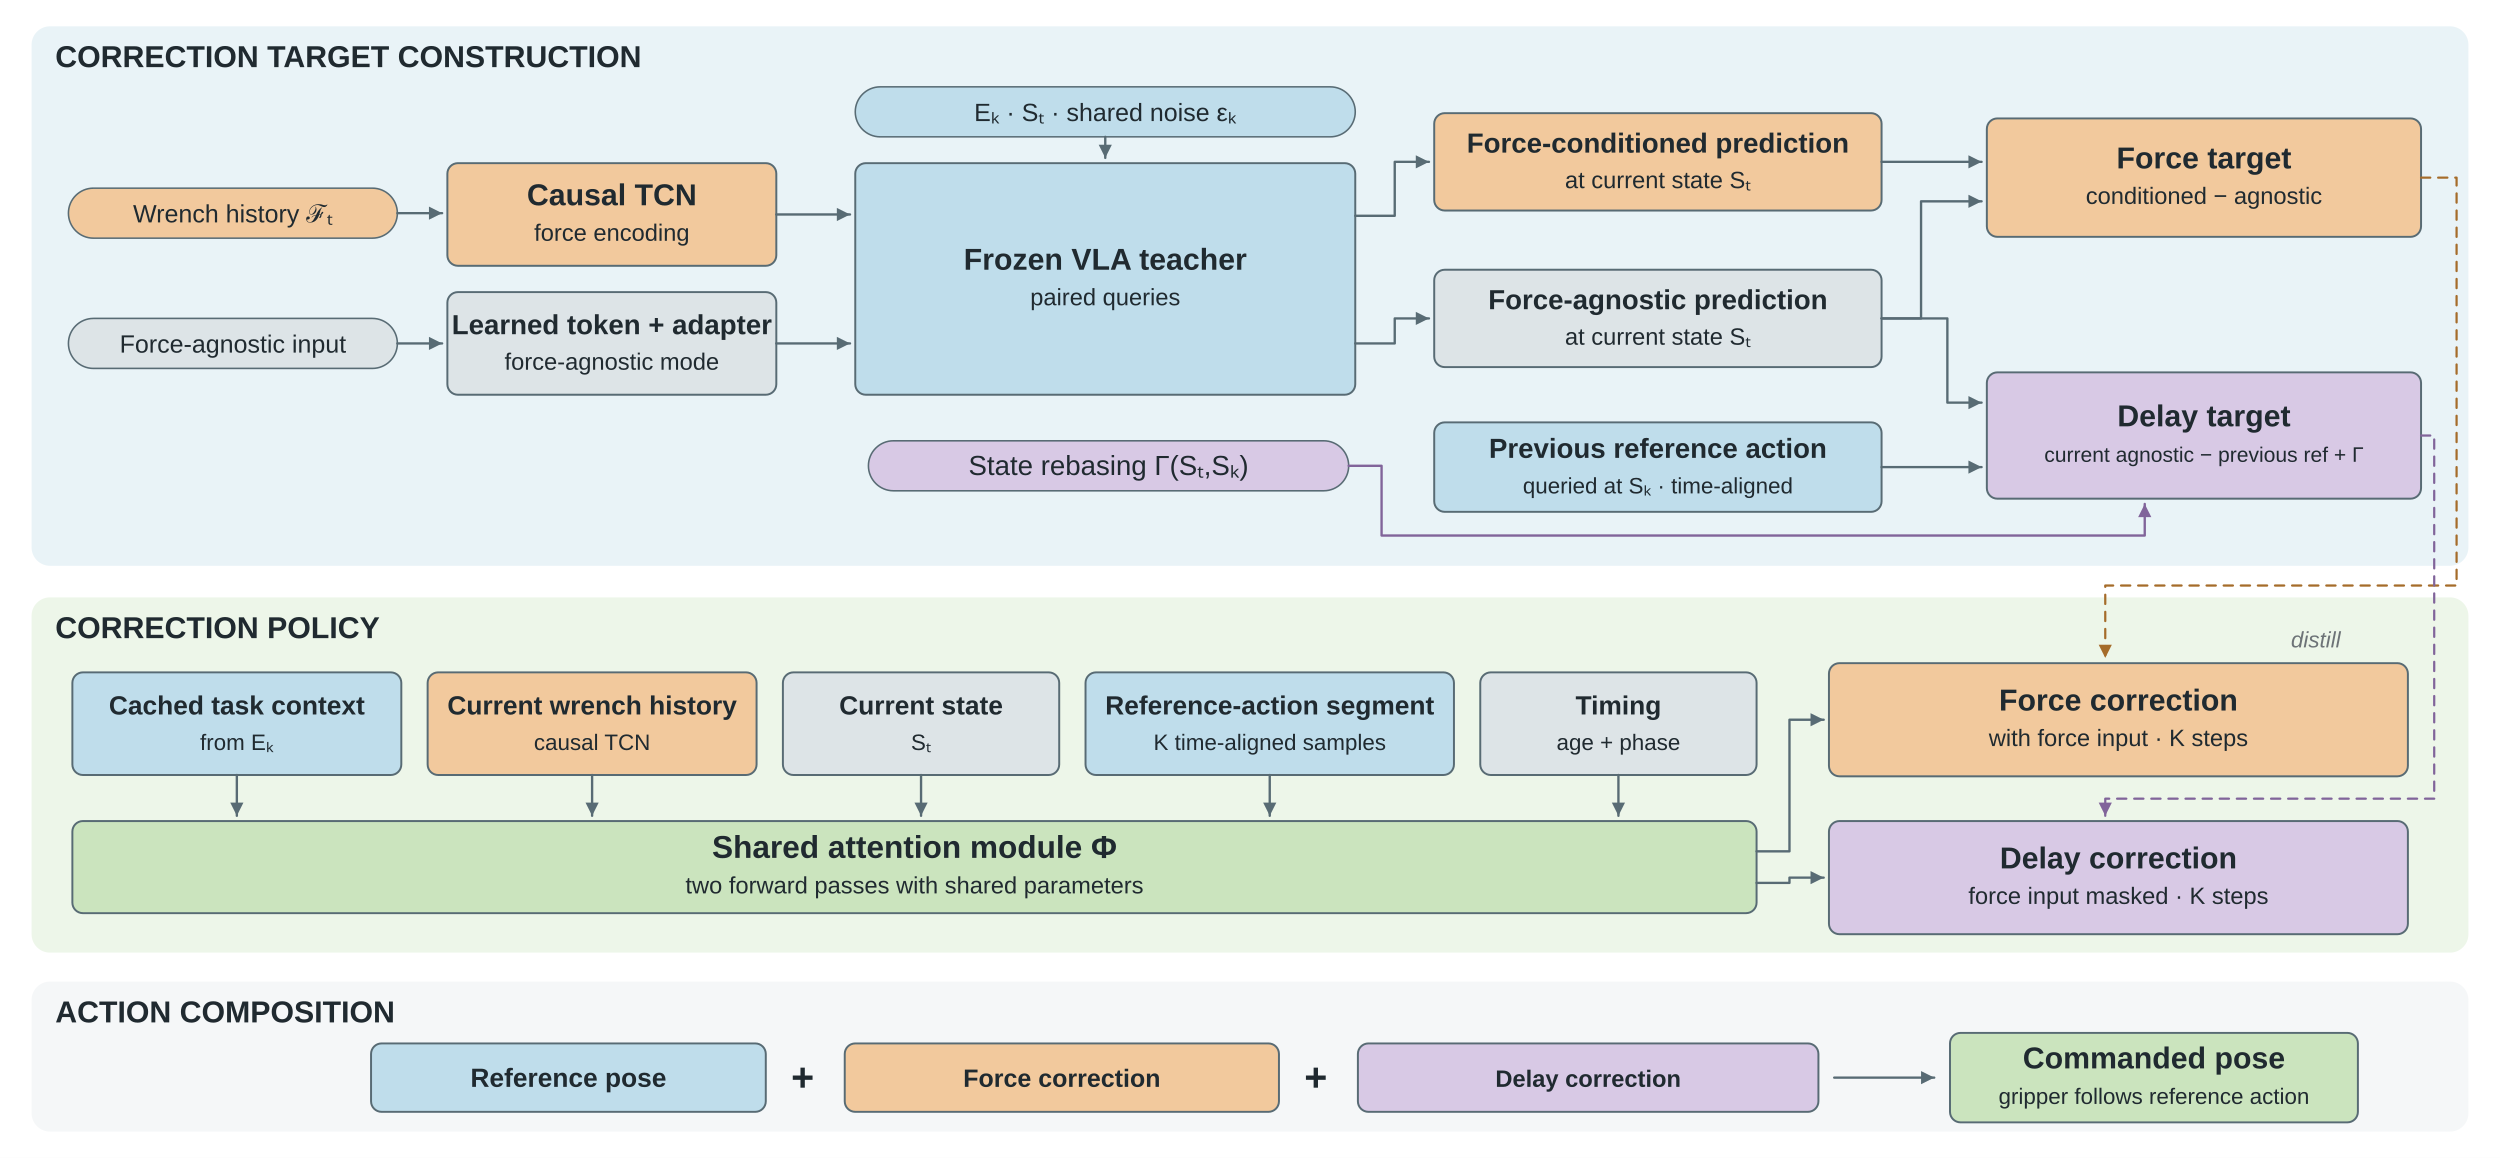
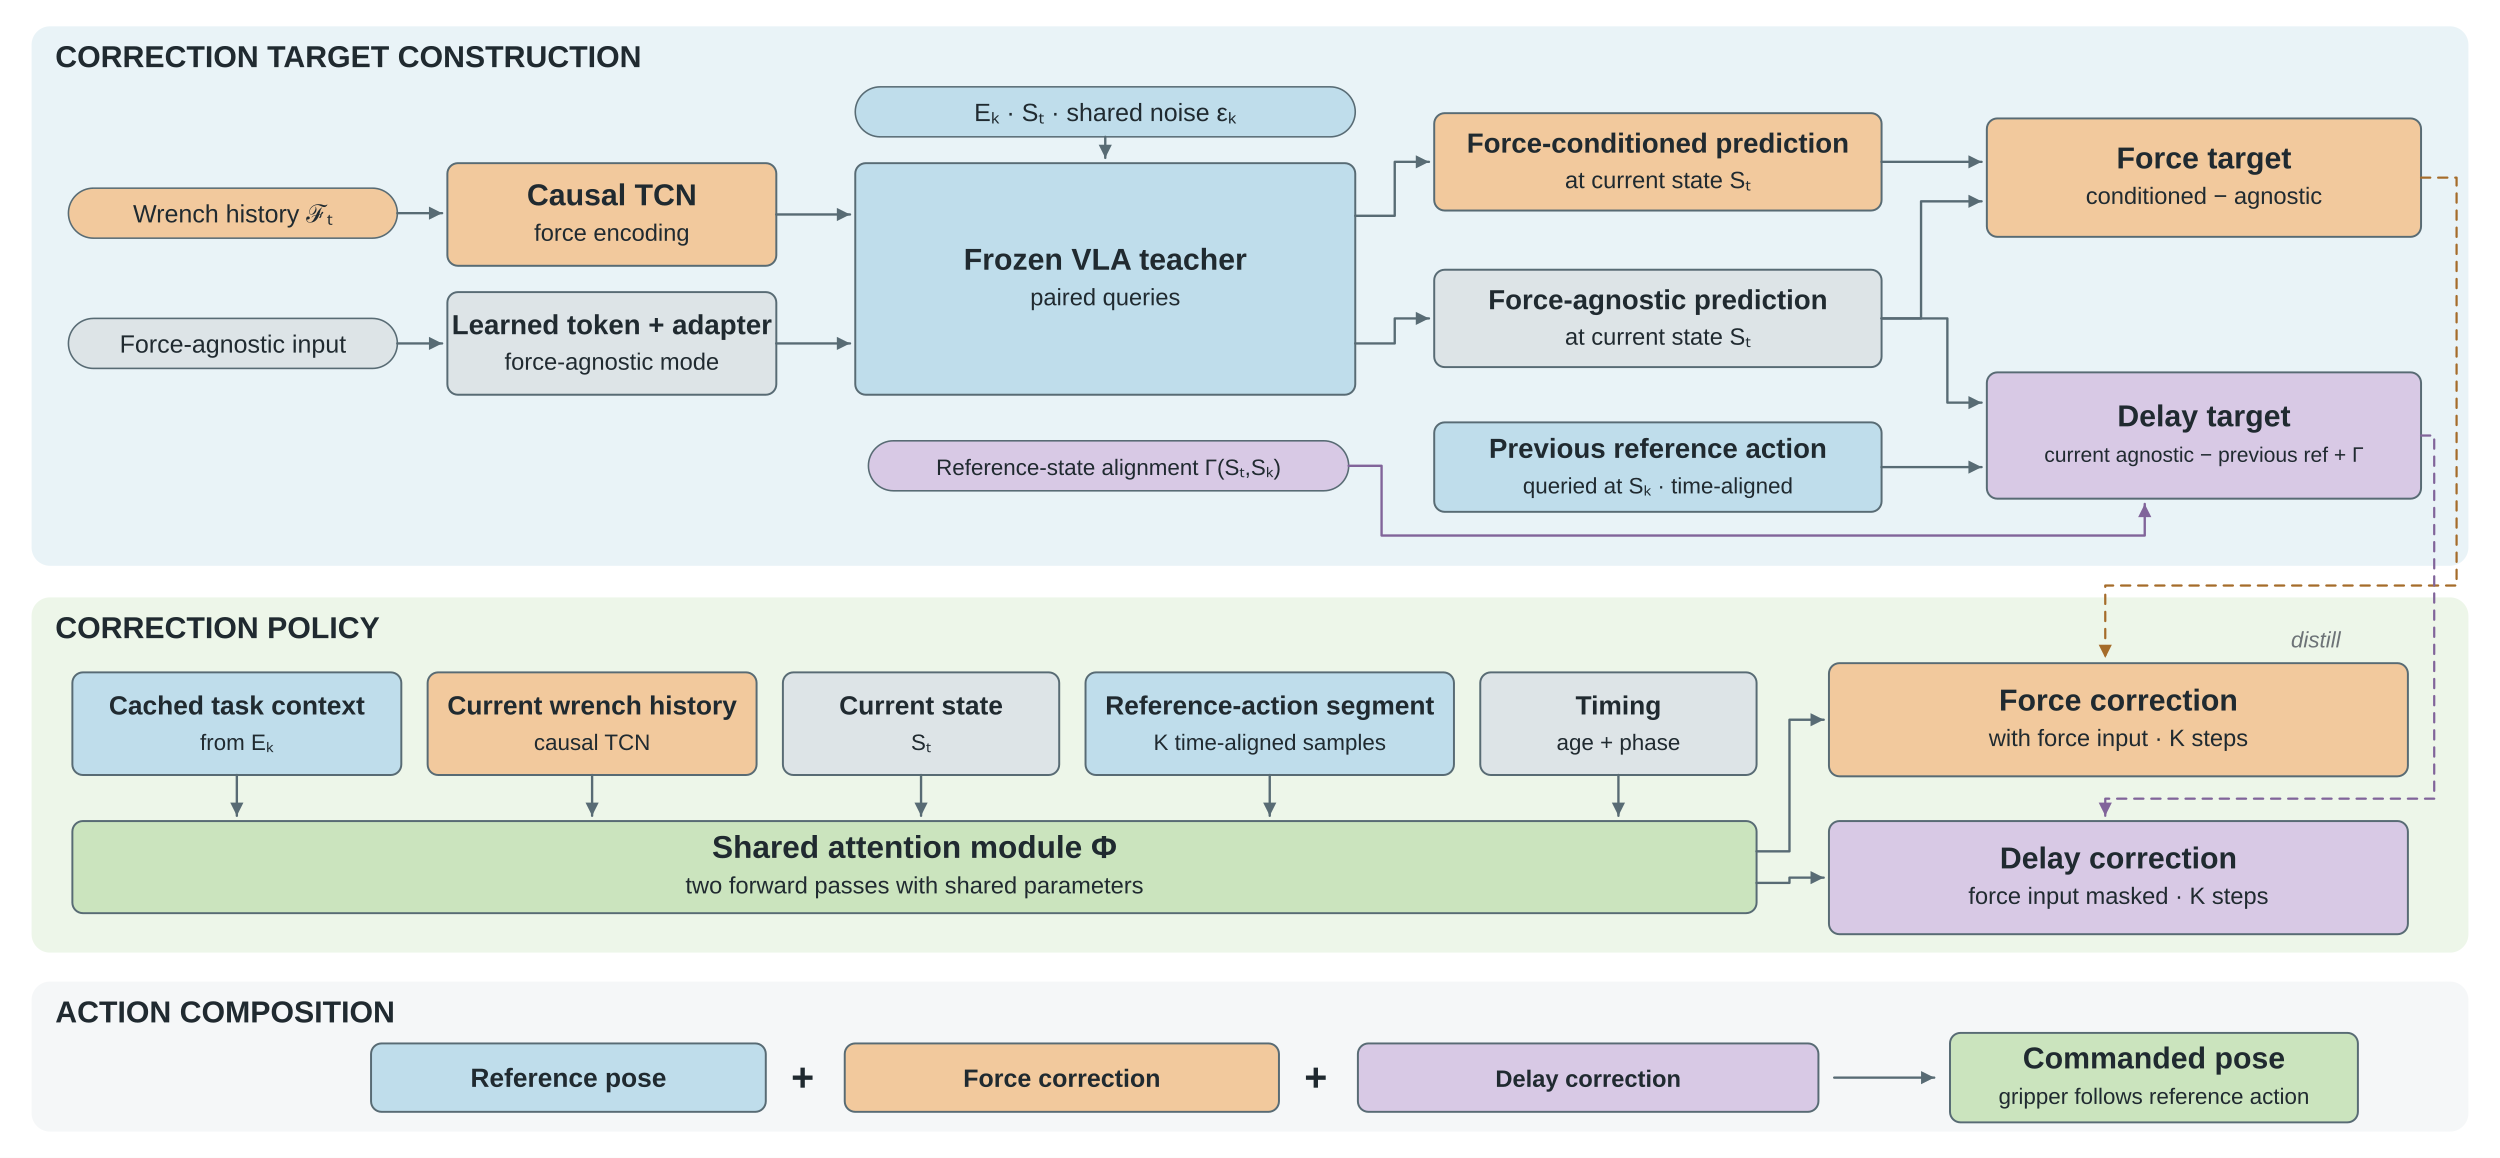
<svg xmlns="http://www.w3.org/2000/svg" width="1900" height="880" viewBox="0 0 1900 880">
  <rect width="1900" height="880" fill="white" />
  <rect x="24" y="20" width="1852" height="410" rx="14" fill="#E9F3F7" stroke="#E9F3F7" stroke-width="0" />
  <text x="42" y="51" font-family="Arial,Helvetica,sans-serif" font-size="23" font-style="normal" font-weight="bold" fill="#202A30" text-anchor="start">CORRECTION TARGET CONSTRUCTION</text>
  <rect x="650" y="66" width="380" height="38" rx="19" fill="#BFDDEB" stroke="#586B74" stroke-width="1.2" />
  <text x="840.0" y="92" font-family="Arial,Helvetica,sans-serif" font-size="19" font-style="normal" font-weight="normal" fill="#202A30" text-anchor="middle">Eₖ  ·  Sₜ  ·  shared noise εₖ</text>
  <rect x="52" y="143" width="250" height="38" rx="19" fill="#F2C99D" stroke="#586B74" stroke-width="1.2" />
  <text x="177.0" y="169" font-family="Arial,Helvetica,sans-serif" font-size="19" font-style="normal" font-weight="normal" fill="#202A30" text-anchor="middle">Wrench history  ℱₜ</text>
  <rect x="52" y="242" width="250" height="38" rx="19" fill="#DDE4E7" stroke="#586B74" stroke-width="1.2" />
  <text x="177.0" y="268" font-family="Arial,Helvetica,sans-serif" font-size="19" font-style="normal" font-weight="normal" fill="#202A30" text-anchor="middle">Force-agnostic input</text>
  <rect x="340" y="124" width="250" height="78" rx="8" fill="#F2C99D" stroke="#586B74" stroke-width="1.5" />
  <text x="465.0" y="156.0" font-family="Arial,Helvetica,sans-serif" font-size="23" font-style="normal" font-weight="bold" fill="#202A30" text-anchor="middle">Causal TCN</text>
  <text x="465.0" y="183.0" font-family="Arial,Helvetica,sans-serif" font-size="18" font-style="normal" font-weight="normal" fill="#202A30" text-anchor="middle">force encoding</text>
  <rect x="340" y="222" width="250" height="78" rx="8" fill="#DDE4E7" stroke="#586B74" stroke-width="1.5" />
  <text x="465.0" y="254.0" font-family="Arial,Helvetica,sans-serif" font-size="21" font-style="normal" font-weight="bold" fill="#202A30" text-anchor="middle">Learned token + adapter</text>
  <text x="465.0" y="281.0" font-family="Arial,Helvetica,sans-serif" font-size="18" font-style="normal" font-weight="normal" fill="#202A30" text-anchor="middle">force-agnostic mode</text>
  <polyline points="302,162 336,162" fill="none" stroke="#586B74" stroke-width="1.8" stroke-linejoin="round" stroke-linecap="round" />
  <polygon points="336,162 326.0,157.0 326.0,167.0" fill="#586B74" />
  <polyline points="302,261 336,261" fill="none" stroke="#586B74" stroke-width="1.8" stroke-linejoin="round" stroke-linecap="round" />
  <polygon points="336,261 326.0,256.0 326.0,266.0" fill="#586B74" />
  <rect x="650" y="124" width="380" height="176" rx="8" fill="#BFDDEB" stroke="#586B74" stroke-width="1.5" />
  <text x="840.0" y="205.0" font-family="Arial,Helvetica,sans-serif" font-size="23" font-style="normal" font-weight="bold" fill="#202A30" text-anchor="middle">Frozen VLA teacher</text>
  <text x="840.0" y="232.0" font-family="Arial,Helvetica,sans-serif" font-size="18" font-style="normal" font-weight="normal" fill="#202A30" text-anchor="middle">paired queries</text>
  <polyline points="590,163 646,163" fill="none" stroke="#586B74" stroke-width="1.8" stroke-linejoin="round" stroke-linecap="round" />
  <polygon points="646,163 636.0,158.0 636.0,168.0" fill="#586B74" />
  <polyline points="590,261 646,261" fill="none" stroke="#586B74" stroke-width="1.8" stroke-linejoin="round" stroke-linecap="round" />
  <polygon points="646,261 636.0,256.0 636.0,266.0" fill="#586B74" />
  <polyline points="840,104 840,120" fill="none" stroke="#586B74" stroke-width="1.8" stroke-linejoin="round" stroke-linecap="round" />
  <polygon points="840,120 845.0,110.0 835.0,110.0" fill="#586B74" />
  <rect x="1090" y="86" width="340" height="74" rx="8" fill="#F2C99D" stroke="#586B74" stroke-width="1.5" />
  <text x="1260.0" y="116.0" font-family="Arial,Helvetica,sans-serif" font-size="21" font-style="normal" font-weight="bold" fill="#202A30" text-anchor="middle">Force-conditioned prediction</text>
  <text x="1260.0" y="143.0" font-family="Arial,Helvetica,sans-serif" font-size="18" font-style="normal" font-weight="normal" fill="#202A30" text-anchor="middle">at current state Sₜ</text>
  <rect x="1090" y="205" width="340" height="74" rx="8" fill="#DDE4E7" stroke="#586B74" stroke-width="1.5" />
  <text x="1260.0" y="235.0" font-family="Arial,Helvetica,sans-serif" font-size="21" font-style="normal" font-weight="bold" fill="#202A30" text-anchor="middle">Force-agnostic prediction</text>
  <text x="1260.0" y="262.0" font-family="Arial,Helvetica,sans-serif" font-size="18" font-style="normal" font-weight="normal" fill="#202A30" text-anchor="middle">at current state Sₜ</text>
  <rect x="1090" y="321" width="340" height="68" rx="8" fill="#BFDDEB" stroke="#586B74" stroke-width="1.5" />
  <text x="1260.0" y="348.0" font-family="Arial,Helvetica,sans-serif" font-size="21" font-style="normal" font-weight="bold" fill="#202A30" text-anchor="middle">Previous reference action</text>
  <text x="1260.0" y="375.0" font-family="Arial,Helvetica,sans-serif" font-size="17" font-style="normal" font-weight="normal" fill="#202A30" text-anchor="middle">queried at Sₖ · time-aligned</text>
  <polyline points="1030,164 1060,164 1060,123 1086,123" fill="none" stroke="#586B74" stroke-width="1.8" stroke-linejoin="round" stroke-linecap="round" />
  <polygon points="1086,123 1076.0,118.0 1076.0,128.0" fill="#586B74" />
  <polyline points="1030,261 1060,261 1060,242 1086,242" fill="none" stroke="#586B74" stroke-width="1.8" stroke-linejoin="round" stroke-linecap="round" />
  <polygon points="1086,242 1076.0,237.0 1076.0,247.0" fill="#586B74" />
  <rect x="660" y="335" width="365" height="38" rx="19" fill="#D8C9E5" stroke="#586B74" stroke-width="1.2" />
-   <text x="842.5" y="361" font-family="Arial,Helvetica,sans-serif" font-size="21" font-style="normal" font-weight="normal" fill="#202A30" text-anchor="middle">State rebasing  Γ(Sₜ,Sₖ)</text>
+   <text x="842.5" y="361" font-family="Arial,Helvetica,sans-serif" font-size="17" font-style="normal" font-weight="normal" fill="#202A30" text-anchor="middle">Reference-state alignment  Γ(Sₜ,Sₖ)</text>
  <rect x="1510" y="90" width="330" height="90" rx="8" fill="#F2C99D" stroke="#586B74" stroke-width="1.5" />
  <text x="1675.0" y="128.0" font-family="Arial,Helvetica,sans-serif" font-size="23" font-style="normal" font-weight="bold" fill="#202A30" text-anchor="middle">Force target</text>
  <text x="1675.0" y="155.0" font-family="Arial,Helvetica,sans-serif" font-size="18" font-style="normal" font-weight="normal" fill="#202A30" text-anchor="middle">conditioned − agnostic</text>
  <rect x="1510" y="283" width="330" height="96" rx="8" fill="#D8C9E5" stroke="#586B74" stroke-width="1.5" />
  <text x="1675.0" y="324.0" font-family="Arial,Helvetica,sans-serif" font-size="23" font-style="normal" font-weight="bold" fill="#202A30" text-anchor="middle">Delay target</text>
  <text x="1675.0" y="351.0" font-family="Arial,Helvetica,sans-serif" font-size="16" font-style="normal" font-weight="normal" fill="#202A30" text-anchor="middle">current agnostic − previous ref + Γ</text>
  <polyline points="1430,123 1506,123" fill="none" stroke="#586B74" stroke-width="1.8" stroke-linejoin="round" stroke-linecap="round" />
  <polygon points="1506,123 1496.0,118.0 1496.0,128.0" fill="#586B74" />
  <polyline points="1430,242 1460,242 1460,153 1506,153" fill="none" stroke="#586B74" stroke-width="1.8" stroke-linejoin="round" stroke-linecap="round" />
  <polygon points="1506,153 1496.0,148.0 1496.0,158.0" fill="#586B74" />
  <polyline points="1430,242 1480,242 1480,306 1506,306" fill="none" stroke="#586B74" stroke-width="1.8" stroke-linejoin="round" stroke-linecap="round" />
  <polygon points="1506,306 1496.0,301.0 1496.0,311.0" fill="#586B74" />
  <polyline points="1430,355 1506,355" fill="none" stroke="#586B74" stroke-width="1.8" stroke-linejoin="round" stroke-linecap="round" />
  <polygon points="1506,355 1496.0,350.0 1496.0,360.0" fill="#586B74" />
  <polyline points="1025,354 1050,354 1050,407 1630,407 1630,383" fill="none" stroke="#81649A" stroke-width="1.8" stroke-linejoin="round" stroke-linecap="round" />
  <polygon points="1630,383 1625.0,393.0 1635.0,393.0" fill="#81649A" />
  <rect x="24" y="454" width="1852" height="270" rx="14" fill="#EDF6E9" stroke="#EDF6E9" stroke-width="0" />
  <text x="42" y="485" font-family="Arial,Helvetica,sans-serif" font-size="23" font-style="normal" font-weight="bold" fill="#202A30" text-anchor="start">CORRECTION POLICY</text>
  <rect x="55" y="511" width="250" height="78" rx="8" fill="#BFDDEB" stroke="#586B74" stroke-width="1.5" />
  <text x="180.0" y="543.0" font-family="Arial,Helvetica,sans-serif" font-size="20" font-style="normal" font-weight="bold" fill="#202A30" text-anchor="middle">Cached task context</text>
  <text x="180.0" y="570.0" font-family="Arial,Helvetica,sans-serif" font-size="17" font-style="normal" font-weight="normal" fill="#202A30" text-anchor="middle">from Eₖ</text>
  <rect x="325" y="511" width="250" height="78" rx="8" fill="#F2C99D" stroke="#586B74" stroke-width="1.5" />
  <text x="450.0" y="543.0" font-family="Arial,Helvetica,sans-serif" font-size="20" font-style="normal" font-weight="bold" fill="#202A30" text-anchor="middle">Current wrench history</text>
  <text x="450.0" y="570.0" font-family="Arial,Helvetica,sans-serif" font-size="17" font-style="normal" font-weight="normal" fill="#202A30" text-anchor="middle">causal TCN</text>
  <rect x="595" y="511" width="210" height="78" rx="8" fill="#DDE4E7" stroke="#586B74" stroke-width="1.5" />
  <text x="700.0" y="543.0" font-family="Arial,Helvetica,sans-serif" font-size="20" font-style="normal" font-weight="bold" fill="#202A30" text-anchor="middle">Current state</text>
  <text x="700.0" y="570.0" font-family="Arial,Helvetica,sans-serif" font-size="17" font-style="normal" font-weight="normal" fill="#202A30" text-anchor="middle">Sₜ</text>
  <rect x="825" y="511" width="280" height="78" rx="8" fill="#BFDDEB" stroke="#586B74" stroke-width="1.5" />
  <text x="965.0" y="543.0" font-family="Arial,Helvetica,sans-serif" font-size="20" font-style="normal" font-weight="bold" fill="#202A30" text-anchor="middle">Reference-action segment</text>
  <text x="965.0" y="570.0" font-family="Arial,Helvetica,sans-serif" font-size="17" font-style="normal" font-weight="normal" fill="#202A30" text-anchor="middle">K time-aligned samples</text>
  <rect x="1125" y="511" width="210" height="78" rx="8" fill="#DDE4E7" stroke="#586B74" stroke-width="1.5" />
  <text x="1230.0" y="543.0" font-family="Arial,Helvetica,sans-serif" font-size="20" font-style="normal" font-weight="bold" fill="#202A30" text-anchor="middle">Timing</text>
  <text x="1230.0" y="570.0" font-family="Arial,Helvetica,sans-serif" font-size="17" font-style="normal" font-weight="normal" fill="#202A30" text-anchor="middle">age + phase</text>
  <rect x="55" y="624" width="1280" height="70" rx="8" fill="#CBE4BE" stroke="#586B74" stroke-width="1.5" />
  <text x="695.0" y="652.0" font-family="Arial,Helvetica,sans-serif" font-size="24" font-style="normal" font-weight="bold" fill="#202A30" text-anchor="middle">Shared attention module  Φ</text>
  <text x="695.0" y="679.0" font-family="Arial,Helvetica,sans-serif" font-size="18" font-style="normal" font-weight="normal" fill="#202A30" text-anchor="middle">two forward passes with shared parameters</text>
  <polyline points="180,589 180,620" fill="none" stroke="#586B74" stroke-width="1.8" stroke-linejoin="round" stroke-linecap="round" />
  <polygon points="180,620 185.0,610.0 175.0,610.0" fill="#586B74" />
  <polyline points="450,589 450,620" fill="none" stroke="#586B74" stroke-width="1.8" stroke-linejoin="round" stroke-linecap="round" />
  <polygon points="450,620 455.0,610.0 445.0,610.0" fill="#586B74" />
  <polyline points="700,589 700,620" fill="none" stroke="#586B74" stroke-width="1.8" stroke-linejoin="round" stroke-linecap="round" />
  <polygon points="700,620 705.0,610.0 695.0,610.0" fill="#586B74" />
  <polyline points="965,589 965,620" fill="none" stroke="#586B74" stroke-width="1.8" stroke-linejoin="round" stroke-linecap="round" />
  <polygon points="965,620 970.0,610.0 960.0,610.0" fill="#586B74" />
  <polyline points="1230,589 1230,620" fill="none" stroke="#586B74" stroke-width="1.8" stroke-linejoin="round" stroke-linecap="round" />
  <polygon points="1230,620 1235.0,610.0 1225.0,610.0" fill="#586B74" />
  <rect x="1390" y="504" width="440" height="86" rx="8" fill="#F2C99D" stroke="#586B74" stroke-width="1.5" />
  <text x="1610.0" y="540.0" font-family="Arial,Helvetica,sans-serif" font-size="23" font-style="normal" font-weight="bold" fill="#202A30" text-anchor="middle">Force correction</text>
  <text x="1610.0" y="567.0" font-family="Arial,Helvetica,sans-serif" font-size="18" font-style="normal" font-weight="normal" fill="#202A30" text-anchor="middle">with force input  ·  K steps</text>
  <rect x="1390" y="624" width="440" height="86" rx="8" fill="#D8C9E5" stroke="#586B74" stroke-width="1.5" />
  <text x="1610.0" y="660.0" font-family="Arial,Helvetica,sans-serif" font-size="23" font-style="normal" font-weight="bold" fill="#202A30" text-anchor="middle">Delay correction</text>
  <text x="1610.0" y="687.0" font-family="Arial,Helvetica,sans-serif" font-size="18" font-style="normal" font-weight="normal" fill="#202A30" text-anchor="middle">force input masked  ·  K steps</text>
  <polyline points="1335,647 1360,647 1360,547 1386,547" fill="none" stroke="#586B74" stroke-width="1.8" stroke-linejoin="round" stroke-linecap="round" />
  <polygon points="1386,547 1376.0,542.0 1376.0,552.0" fill="#586B74" />
  <polyline points="1335,671 1360,671 1360,667 1386,667" fill="none" stroke="#586B74" stroke-width="1.8" stroke-linejoin="round" stroke-linecap="round" />
  <polygon points="1386,667 1376.0,662.0 1376.0,672.0" fill="#586B74" />
  <polyline points="1840,135 1867,135 1867,445 1600,445 1600,500" fill="none" stroke="#A56C2A" stroke-width="1.7" stroke-linejoin="round" stroke-linecap="round" stroke-dasharray="7 6" />
  <polygon points="1600,500 1605.0,490.0 1595.0,490.0" fill="#A56C2A" />
  <polyline points="1840,331 1850,331 1850,607 1600,607 1600,620" fill="none" stroke="#81649A" stroke-width="1.7" stroke-linejoin="round" stroke-linecap="round" stroke-dasharray="7 6" />
  <polygon points="1600,620 1605.0,610.0 1595.0,610.0" fill="#81649A" />
  <text x="1760" y="492" font-family="Arial,Helvetica,sans-serif" font-size="17" font-style="italic" font-weight="normal" fill="#6D7377" text-anchor="middle">distill</text>
  <rect x="24" y="746" width="1852" height="114" rx="14" fill="#F5F7F8" stroke="#F5F7F8" stroke-width="0" />
  <text x="42" y="777" font-family="Arial,Helvetica,sans-serif" font-size="23" font-style="normal" font-weight="bold" fill="#202A30" text-anchor="start">ACTION COMPOSITION</text>
  <rect x="282" y="793" width="300" height="52" rx="8" fill="#BFDDEB" stroke="#586B74" stroke-width="1.5" />
  <text x="432.0" y="826.0" font-family="Arial,Helvetica,sans-serif" font-size="20" font-style="normal" font-weight="bold" fill="#202A30" text-anchor="middle">Reference pose</text>
  <text x="610" y="829" font-family="Arial,Helvetica,sans-serif" font-size="30" font-style="normal" font-weight="bold" fill="#202A30" text-anchor="middle">+</text>
  <rect x="642" y="793" width="330" height="52" rx="8" fill="#F2C99D" stroke="#586B74" stroke-width="1.5" />
  <text x="807.0" y="826.0" font-family="Arial,Helvetica,sans-serif" font-size="19" font-style="normal" font-weight="bold" fill="#202A30" text-anchor="middle">Force correction</text>
  <text x="1000" y="829" font-family="Arial,Helvetica,sans-serif" font-size="30" font-style="normal" font-weight="bold" fill="#202A30" text-anchor="middle">+</text>
  <rect x="1032" y="793" width="350" height="52" rx="8" fill="#D8C9E5" stroke="#586B74" stroke-width="1.5" />
  <text x="1207.0" y="826.0" font-family="Arial,Helvetica,sans-serif" font-size="18" font-style="normal" font-weight="bold" fill="#202A30" text-anchor="middle">Delay correction</text>
  <polyline points="1394,819 1470,819" fill="none" stroke="#586B74" stroke-width="1.8" stroke-linejoin="round" stroke-linecap="round" />
  <polygon points="1470,819 1460.0,814.0 1460.0,824.0" fill="#586B74" />
  <rect x="1482" y="785" width="310" height="68" rx="8" fill="#CBE4BE" stroke="#586B74" stroke-width="1.5" />
  <text x="1637.0" y="812.0" font-family="Arial,Helvetica,sans-serif" font-size="23" font-style="normal" font-weight="bold" fill="#202A30" text-anchor="middle">Commanded pose</text>
  <text x="1637.0" y="839.0" font-family="Arial,Helvetica,sans-serif" font-size="17" font-style="normal" font-weight="normal" fill="#202A30" text-anchor="middle">gripper follows reference action</text>
</svg>
